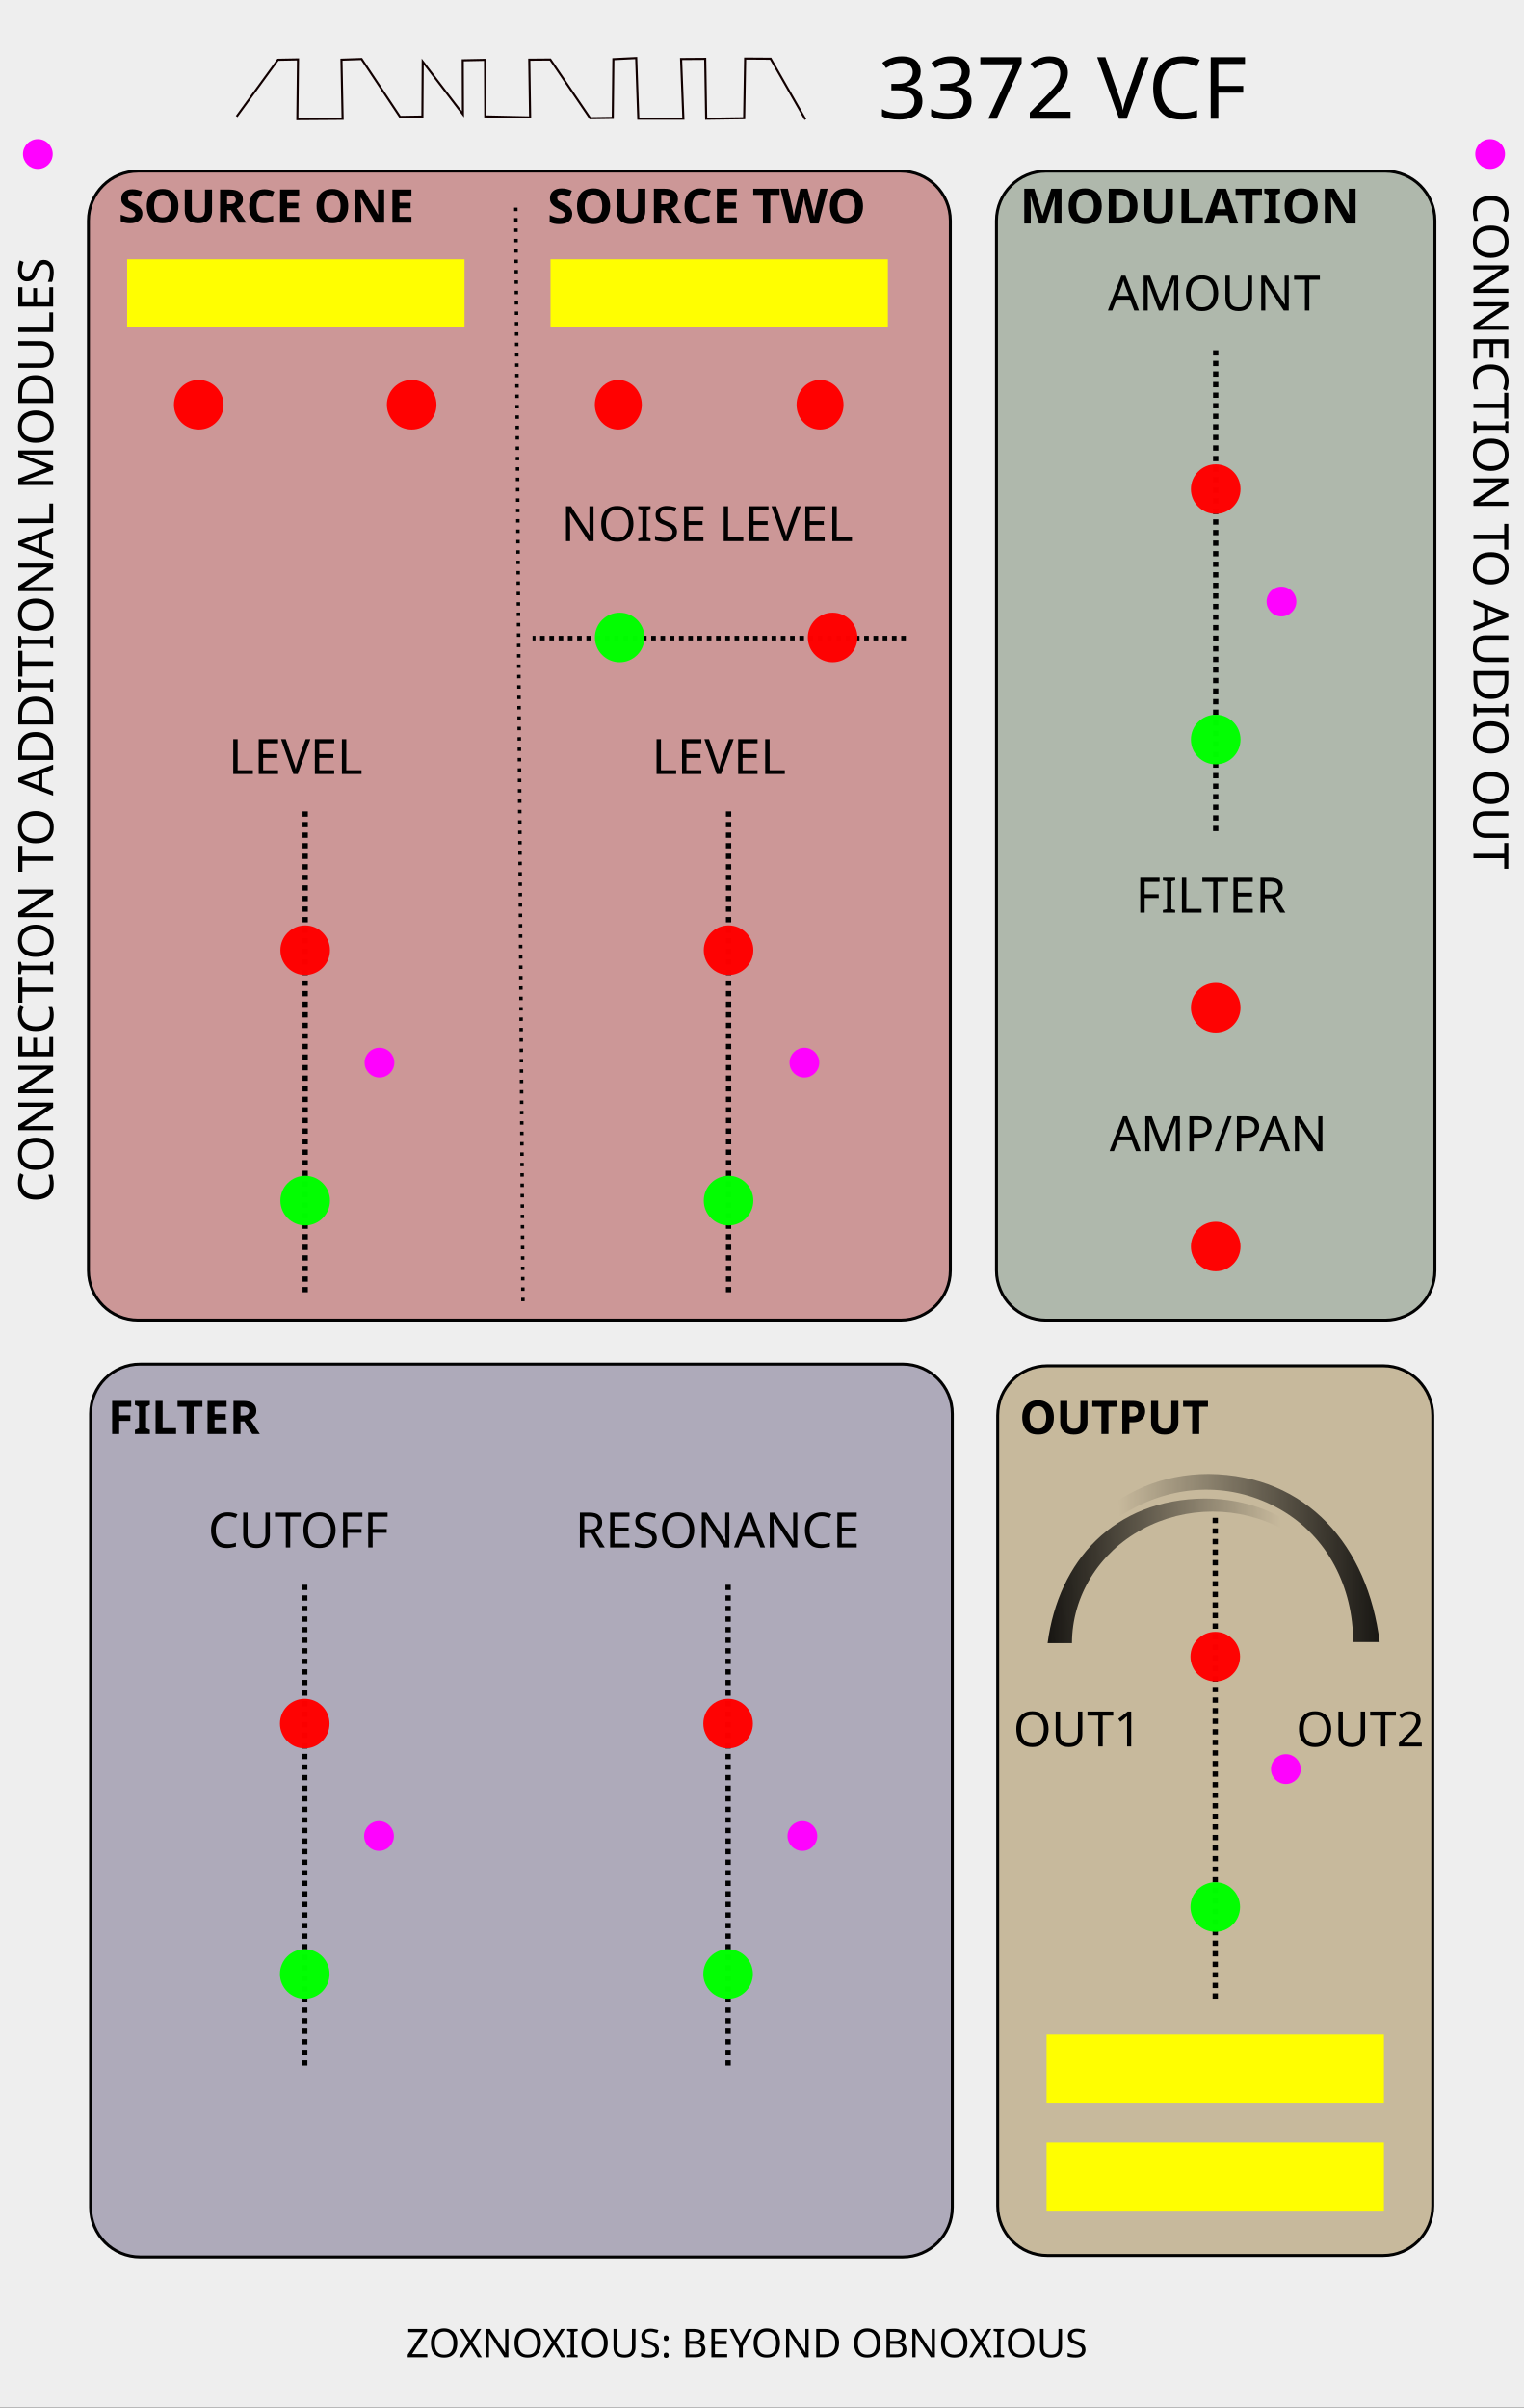
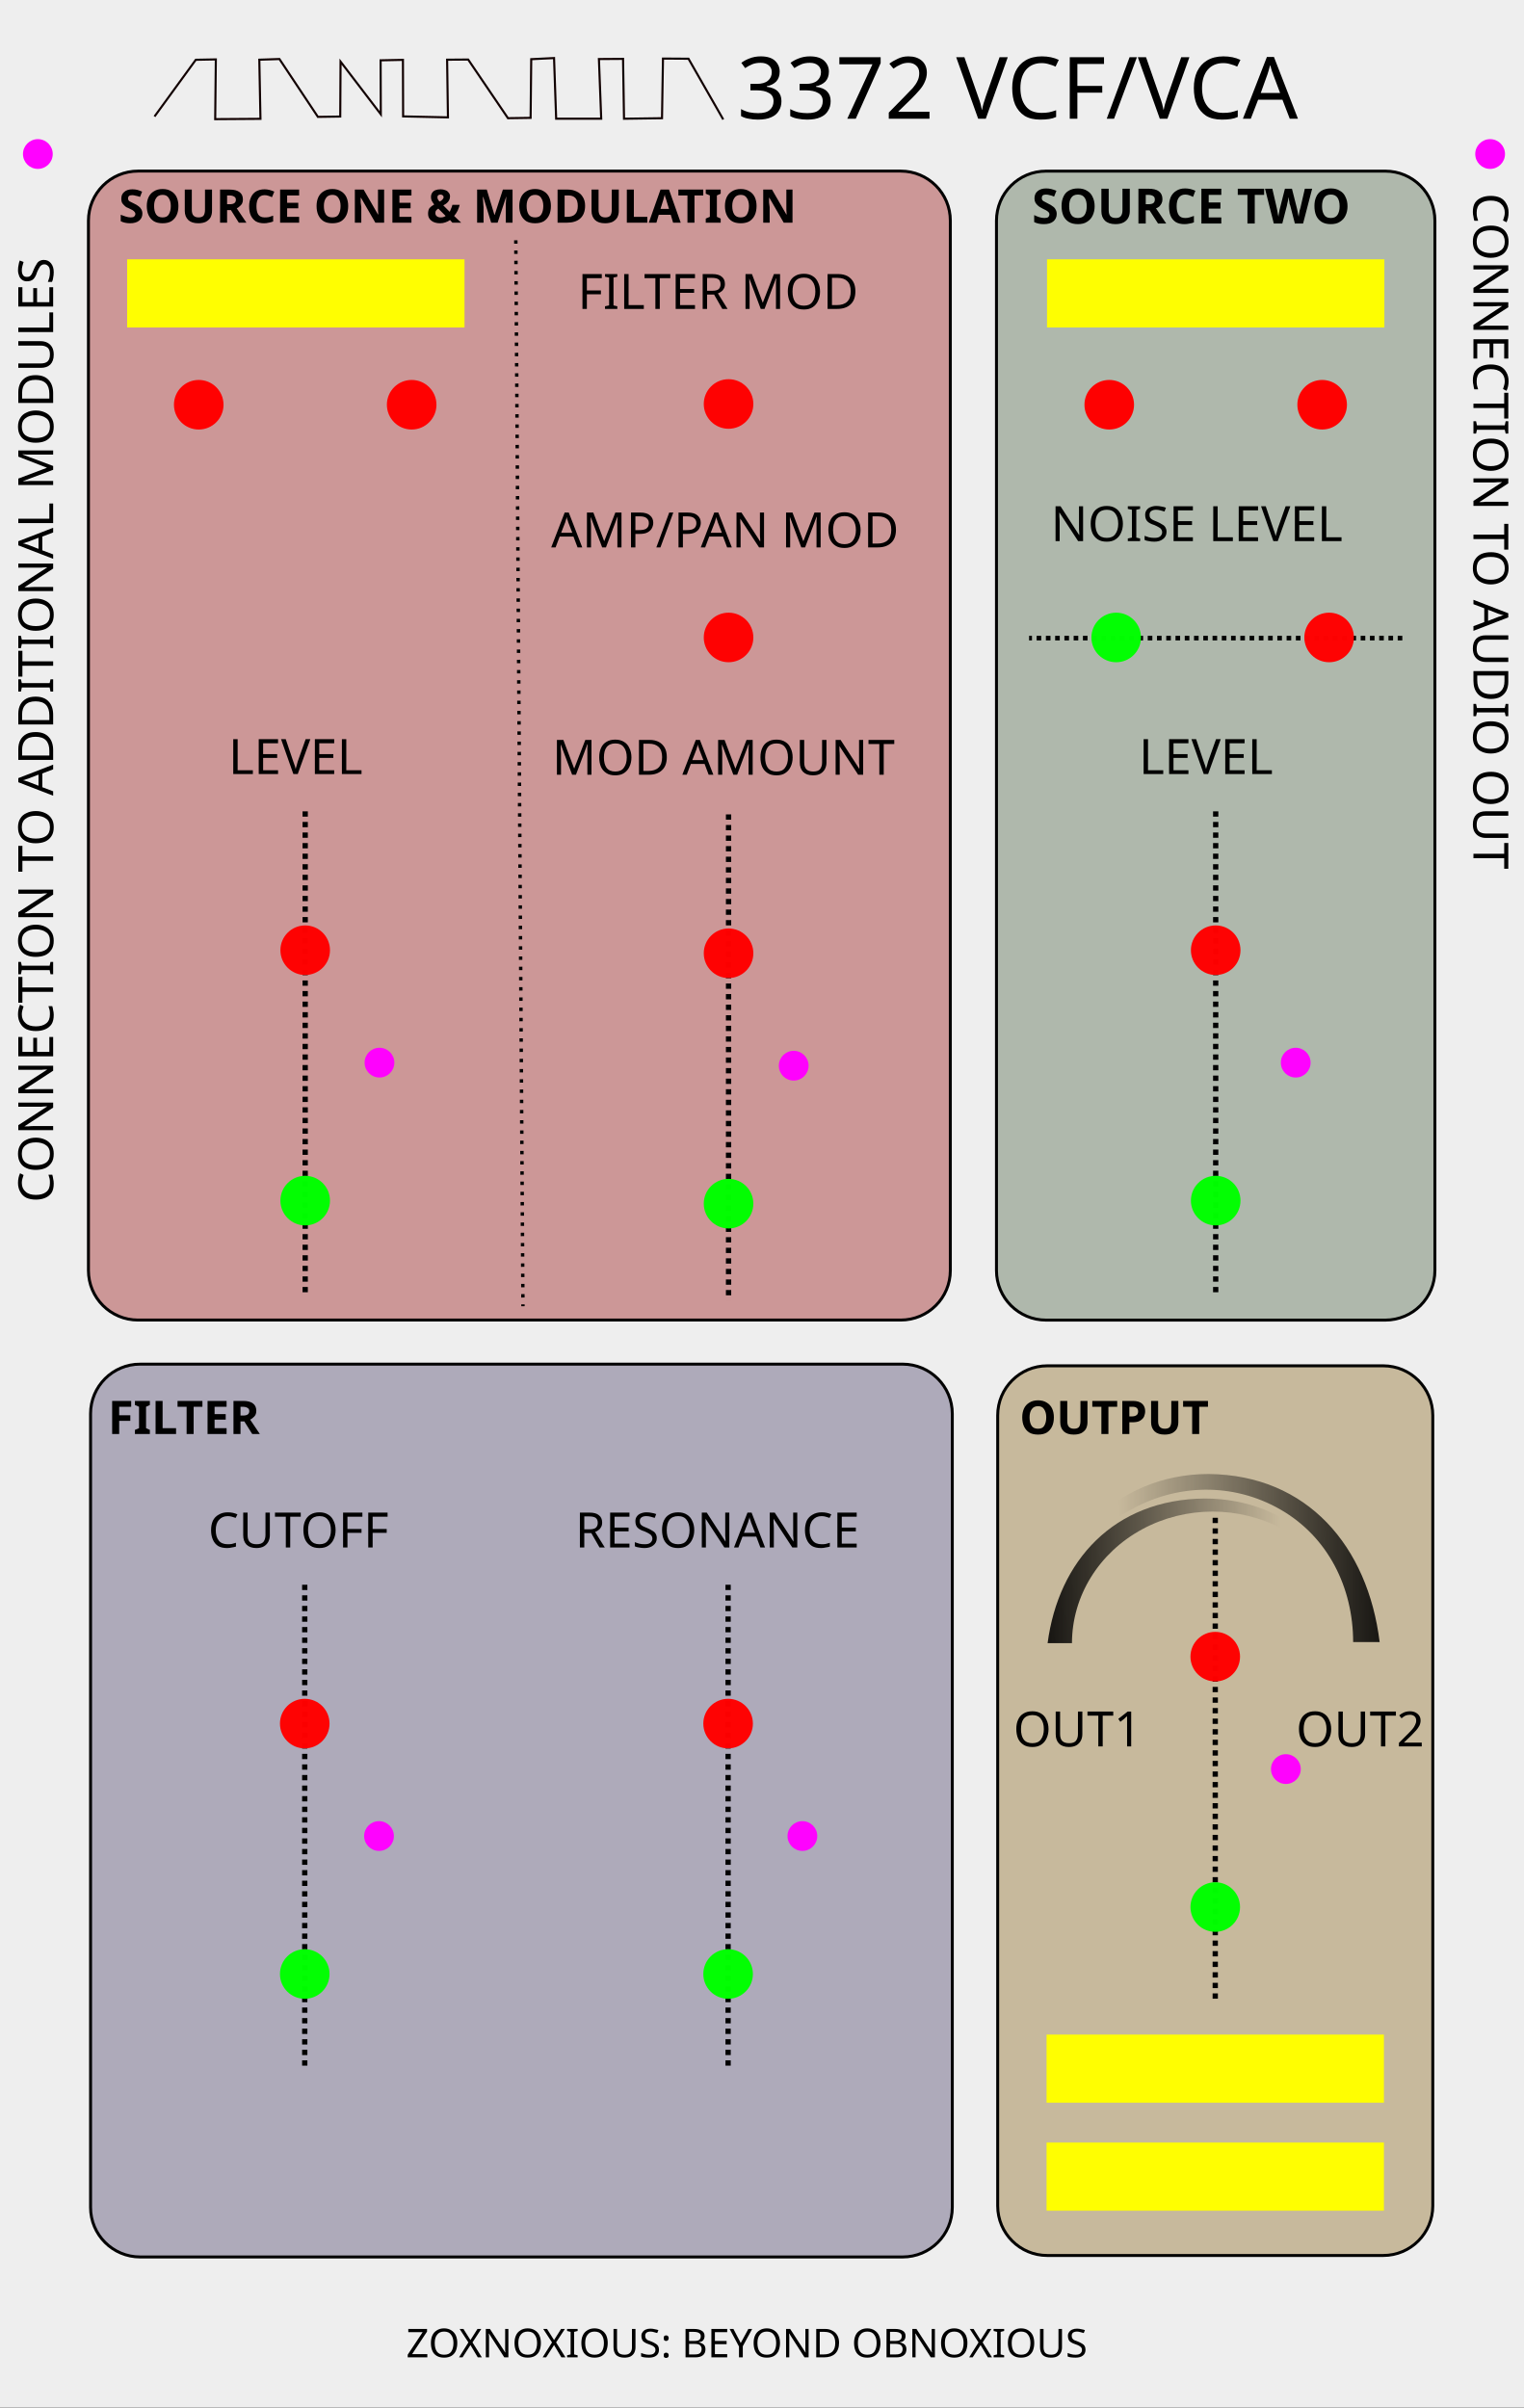
<svg xmlns="http://www.w3.org/2000/svg" xmlns:xlink="http://www.w3.org/1999/xlink" width="81.28mm" height="128.5mm" viewBox="0 0 81.28 128.5" version="1.1" id="svg26">
  <defs id="defs23">
    <linearGradient id="linearGradient19170">
      <stop style="stop-color:#000000;stop-opacity:1;" offset="0" id="stop19168" />
    </linearGradient>
    <marker style="overflow:visible" id="Arrow1Lend" refX="0" refY="0" orient="auto" viewBox="0 0 17.774 10.156" markerWidth="8.774" markerHeight="5.014" preserveAspectRatio="xMidYMid">
      <path transform="matrix(-0.8,0,0,-0.8,-10,0)" style="fill:context-stroke;fill-rule:evenodd;stroke:#000000;stroke-width:1pt;stroke-opacity:1" d="M 0,0 5,-5 -12.5,0 5,5 Z" id="path15157" />
    </marker>
    <marker style="overflow:visible" id="Tail" refX="0" refY="0" orient="auto">
      <g transform="scale(-1.2)" id="g15202">
        <path style="fill:none;fill-rule:evenodd;stroke:context-stroke;stroke-width:0.8;stroke-linecap:round" d="M -3.805,-3.959 0.544,0" id="path15190" />
        <path style="fill:none;fill-rule:evenodd;stroke:context-stroke;stroke-width:0.8;stroke-linecap:round" d="M -1.287,-3.959 3.062,0" id="path15192" />
        <path style="fill:none;fill-rule:evenodd;stroke:context-stroke;stroke-width:0.8;stroke-linecap:round" d="M 1.305,-3.959 5.654,0" id="path15194" />
        <path style="fill:none;fill-rule:evenodd;stroke:context-stroke;stroke-width:0.8;stroke-linecap:round" d="M -3.805,4.178 0.544,0.22" id="path15196" />
        <path style="fill:none;fill-rule:evenodd;stroke:context-stroke;stroke-width:0.8;stroke-linecap:round" d="M -1.287,4.178 3.062,0.22" id="path15198" />
        <path style="fill:none;fill-rule:evenodd;stroke:context-stroke;stroke-width:0.8;stroke-linecap:round" d="M 1.305,4.178 5.654,0.22" id="path15200" />
      </g>
    </marker>
    <marker style="overflow:visible" id="Arrow2Lend" refX="0" refY="0" orient="auto">
      <path transform="matrix(-1.1,0,0,-1.1,-1.1,0)" d="M 8.719,4.034 -2.207,0.016 8.719,-4.002 c -1.745,2.372 -1.735,5.617 -6e-7,8.035 z" style="fill:context-stroke;fill-rule:evenodd;stroke:context-stroke;stroke-width:0.625;stroke-linejoin:round" id="path15175" />
    </marker>
    <marker style="overflow:visible" id="marker15424" refX="0" refY="0" orient="auto">
      <path transform="matrix(0.8,0,0,0.8,10,0)" style="fill:context-stroke;fill-rule:evenodd;stroke:context-stroke;stroke-width:1pt" d="M 0,0 5,-5 -12.5,0 5,5 Z" id="path15422" />
    </marker>
    <marker style="overflow:visible" id="Arrow1Lstart" refX="0" refY="0" orient="auto">
      <path transform="matrix(0.8,0,0,0.8,10,0)" style="fill:context-stroke;fill-rule:evenodd;stroke:context-stroke;stroke-width:1pt" d="M 0,0 5,-5 -12.5,0 5,5 Z" id="path15154" />
    </marker>
    <marker style="overflow:visible" id="Arrow1Lend-2" refX="0" refY="0" orient="auto">
      <path transform="matrix(-0.8,0,0,-0.8,-10,0)" style="fill:#000000;fill-opacity:1;fill-rule:evenodd;stroke:#000000;stroke-width:1pt;stroke-opacity:1" d="M 0,0 5,-5 -12.5,0 5,5 Z" id="path15157-3" />
    </marker>
    <marker style="overflow:visible" id="Arrow1Lend-2-7" refX="0" refY="0" orient="auto">
      <path transform="matrix(-0.8,0,0,-0.8,-10,0)" style="fill:context-stroke;fill-rule:evenodd;stroke:#000000;stroke-width:1pt;stroke-opacity:1" d="M 0,0 5,-5 -12.5,0 5,5 Z" id="path15157-3-0" />
    </marker>
    <marker style="overflow:visible" id="Arrow1Lend-2-1" refX="0" refY="0" orient="auto">
      <path transform="matrix(-0.8,0,0,-0.8,-10,0)" style="fill:context-stroke;fill-rule:evenodd;stroke:#000000;stroke-width:1pt;stroke-opacity:1" d="M 0,0 5,-5 -12.5,0 5,5 Z" id="path15157-3-03" />
    </marker>
    <marker style="overflow:visible" id="Arrow1Lend-2-8" refX="0" refY="0" orient="auto" viewBox="0 0 17.774 10.156" markerWidth="17.774" markerHeight="10.156" preserveAspectRatio="xMidYMid">
      <path transform="matrix(-0.8,0,0,-0.8,-10,0)" style="fill:context-stroke;fill-rule:evenodd;stroke:#000000;stroke-width:1pt;stroke-opacity:1" d="M 0,0 5,-5 -12.5,0 5,5 Z" id="path15157-3-5" />
    </marker>
    <marker style="overflow:visible" id="Arrow1Lend-2-3" refX="0" refY="0" orient="auto" viewBox="0 0 17.774 10.156" markerWidth="17.774" markerHeight="10.156" preserveAspectRatio="xMidYMid">
      <path transform="matrix(-0.8,0,0,-0.8,-10,0)" style="fill:context-stroke;fill-rule:evenodd;stroke:#000000;stroke-width:1pt;stroke-opacity:1" d="M 0,0 5,-5 -12.5,0 5,5 Z" id="path15157-3-1" />
    </marker>
    <marker style="overflow:visible" id="Arrow1Lend-2-5" refX="0" refY="0" orient="auto">
      <path transform="matrix(-0.8,0,0,-0.8,-10,0)" style="fill:context-stroke;fill-rule:evenodd;stroke:#000000;stroke-width:1pt;stroke-opacity:1" d="M 0,0 5,-5 -12.5,0 5,5 Z" id="path15157-3-9" />
    </marker>
    <marker style="overflow:visible" id="Arrow1Lend-2-2" refX="0" refY="0" orient="auto">
      <path transform="matrix(-0.8,0,0,-0.8,-10,0)" style="fill:context-stroke;fill-rule:evenodd;stroke:#000000;stroke-width:1pt;stroke-opacity:1" d="M 0,0 5,-5 -12.5,0 5,5 Z" id="path15157-3-17" />
    </marker>
    <clipPath clipPathUnits="userSpaceOnUse" id="clipPath19745">
      <path style="display:block;opacity:0.89;fill:none;fill-opacity:1;stroke:#000000;stroke-width:0.2;stroke-miterlimit:4;stroke-dasharray:none;stroke-opacity:1;paint-order:markers fill stroke" id="path19747" />
    </clipPath>
    <clipPath clipPathUnits="userSpaceOnUse" id="clipPath20906">
      <path id="path20908" style="display:block;opacity:0.89;fill:none;stroke:#000000;stroke-width:0.11;paint-order:markers fill stroke" d="m 40.608,-31.299 c 0.085,0.742 -0.423,1.4 -1.164,1.509 -0.741,0.109 -1.466,-0.367 -1.664,-1.092 -0.197,-0.725 0.112,-1.41 0.823,-1.63 l 0.39,1.296 z" />
    </clipPath>
    <linearGradient xlink:href="#linearGradient25631" id="linearGradient25633" x1="55.918" y1="82.516" x2="116.158" y2="81.873" gradientUnits="userSpaceOnUse" gradientTransform="matrix(-0.2313024,0,0,-0.2313024,86.5735,102.6282)" />
    <linearGradient id="linearGradient25631">
      <stop style="stop-color:#000000;stop-opacity:1;" offset="0" id="stop25627" />
      <stop style="stop-color:#000000;stop-opacity:0;" offset="1" id="stop25629" />
    </linearGradient>
    <linearGradient xlink:href="#linearGradient25631" id="linearGradient25721" gradientUnits="userSpaceOnUse" gradientTransform="matrix(0.2124694,0,0,-0.199089,43.99088,100.653)" x1="55.919" y1="82.536" x2="114.679" y2="83.575" />
  </defs>
  <g id="layer3" style="display:inline">
    <rect style="display:inline;opacity:1;fill:#eeeeee;fill-opacity:1;stroke:#000000;stroke-width:0.229;paint-order:markers fill stroke" id="rect297" width="82.299" height="129.315" x="-0.269" y="-0.712" />
    <path style="display:inline;opacity:0.99;fill:#aeb7ab;fill-opacity:1;stroke:#000000;stroke-width:0.158;stroke-opacity:1" id="path12499" width="23.393" height="61.313" x="53.168" y="9.132" d="m 55.814,9.132 h 18.101 a 2.646,2.646 45 0 1 2.646,2.646 V 67.8 a 2.646,2.646 135 0 1 -2.646,2.646 H 55.814 A 2.646,2.646 45 0 1 53.168,67.8 V 11.778 a 2.646,2.646 135 0 1 2.646,-2.646 z" />
    <path style="display:inline;opacity:0.99;fill:#ada9b9;fill-opacity:1;stroke:#000000;stroke-width:0.158;stroke-dasharray:none;stroke-opacity:1" id="path13261" width="45.979" height="47.643" x="4.832" y="72.796" d="M 7.478,72.796 H 48.165 a 2.646,2.646 45 0 1 2.646,2.646 v 42.352 a 2.646,2.646 135 0 1 -2.646,2.646 H 7.478 A 2.646,2.646 45 0 1 4.832,117.793 V 75.441 a 2.646,2.646 135 0 1 2.646,-2.646 z" />
    <path style="display:inline;opacity:0.99;fill:#c7b89b;fill-opacity:1;stroke:#000000;stroke-width:0.158;stroke-dasharray:none;stroke-opacity:1" id="path13647" width="23.215" height="47.476" x="53.233" y="72.885" d="m 55.879,72.885 h 17.923 a 2.646,2.646 45 0 1 2.646,2.646 v 42.184 a 2.646,2.646 135 0 1 -2.646,2.646 H 55.879 a 2.646,2.646 45 0 1 -2.646,-2.646 V 75.531 a 2.646,2.646 135 0 1 2.646,-2.646 z" />
    <path style="display:inline;opacity:0.99;fill:#cc9696;fill-opacity:1;stroke:#000000;stroke-width:0.158;stroke-dasharray:none;stroke-opacity:1" id="path12385" width="45.987" height="61.313" x="4.719" y="9.13" d="M 7.365,9.13 H 48.06 a 2.646,2.646 45 0 1 2.646,2.646 V 67.797 A 2.646,2.646 135 0 1 48.06,70.443 H 7.365 A 2.646,2.646 45 0 1 4.719,67.797 V 11.776 A 2.646,2.646 135 0 1 7.365,9.13 Z" />
  </g>
  <g id="layer1" style="display:inline;opacity:1">
    <text xml:space="preserve" style="font-style:normal;font-variant:normal;font-weight:normal;font-stretch:normal;font-size:2.117px;line-height:1.25;font-family:'.Keyboard';-inkscape-font-specification:'.Keyboard, Normal';font-variant-ligatures:normal;font-variant-caps:normal;font-variant-numeric:normal;font-variant-east-asian:normal;display:inline;fill:#000000;fill-opacity:1;stroke:none;stroke-width:0.131" x="21.677" y="125.794" id="text23912-2">
      <tspan id="tspan1805" x="21.677" y="125.794">ZOXNOXIOUS: BEYOND OBNOXIOUS</tspan>
    </text>
-     <g id="g14526" transform="translate(3.103187)">
-       <path style="fill:none;fill-opacity:1;stroke:#110000;stroke-width:0.112px;stroke-linecap:butt;stroke-linejoin:miter;stroke-opacity:1" d="m 9.524,6.217 2.204,-3.027 1.068,-0.02 -0.034,3.188 2.415,-0.017 -0.061,-3.155 1.073,-0.036 2.053,3.087 1.192,-0.018 0.017,-2.931 2.147,2.81 -0.01,-2.879 1.191,-0.025 0.01,3.017 2.392,0.052 -0.045,-3.077 1.123,-0.009 2.124,3.13 1.208,-0.018 0.033,-3.131 1.218,-0.06 0.112,3.236 2.404,-8.076e-4 -0.122,-3.183 1.288,-0.009 0.051,3.195 2.027,-0.028 0.052,-3.183 1.361,0.009 1.855,3.242" id="path22502" />
-       <text xml:space="preserve" style="font-style:normal;font-variant:normal;font-weight:normal;font-stretch:normal;font-size:4.586px;line-height:1.25;font-family:sans-serif;-inkscape-font-specification:'sans-serif, Normal';font-variant-ligatures:normal;font-variant-caps:normal;font-variant-numeric:normal;font-variant-east-asian:normal;display:inline;fill:#000000;fill-opacity:1;stroke:none;stroke-width:0.111" x="43.755" y="6.335" id="text23912-0">
-         <tspan id="tspan10562" x="43.755" y="6.335">3372 VCF</tspan>
-       </text>
-     </g>
+     <path style="fill:none;fill-opacity:1;stroke:#110000;stroke-width:0.112px;stroke-linecap:butt;stroke-linejoin:miter;stroke-opacity:1" d="m 8.244,6.217 2.204,-3.027 1.068,-0.02 -0.034,3.188 2.415,-0.017 -0.061,-3.155 1.073,-0.036 2.053,3.087 1.192,-0.018 0.017,-2.931 2.147,2.81 -0.01,-2.879 1.191,-0.025 0.01,3.017 2.392,0.052 -0.045,-3.077 1.123,-0.009 2.124,3.13 1.208,-0.018 0.033,-3.131 1.218,-0.06 0.112,3.236 2.404,-8.076e-4 -0.122,-3.183 1.288,-0.009 0.051,3.195 2.027,-0.028 0.052,-3.183 1.361,0.009 1.855,3.242" id="path22502" />
+     <text xml:space="preserve" style="font-style:normal;font-variant:normal;font-weight:normal;font-stretch:normal;font-size:4.586px;line-height:1.25;font-family:sans-serif;-inkscape-font-specification:'sans-serif, Normal';font-variant-ligatures:normal;font-variant-caps:normal;font-variant-numeric:normal;font-variant-east-asian:normal;display:inline;fill:#000000;fill-opacity:1;stroke:none;stroke-width:0.111" x="39.337" y="6.335" id="text23912-0">
+       <tspan id="tspan8077" x="39.337" y="6.335">3372 VCF/VCA</tspan>
+     </text>
    <text xml:space="preserve" style="font-style:normal;font-variant:normal;font-weight:normal;font-stretch:normal;font-size:2.593px;line-height:1.25;font-family:sans-serif;-inkscape-font-specification:'sans-serif, Normal';font-variant-ligatures:normal;font-variant-caps:normal;font-variant-numeric:normal;font-variant-east-asian:normal;display:inline;fill:#000000;fill-opacity:1;stroke:none;stroke-width:0.093" x="-64.172" y="2.833" id="text92-2-1" transform="rotate(-90)">
      <tspan id="tspan1285" x="-64.172" y="2.833">CONNECTION TO ADDITIONAL MODULES</tspan>
    </text>
    <text xml:space="preserve" style="font-style:normal;font-variant:normal;font-weight:normal;font-stretch:normal;font-size:2.593px;line-height:1.25;font-family:sans-serif;-inkscape-font-specification:'sans-serif, Normal';font-variant-ligatures:normal;font-variant-caps:normal;font-variant-numeric:normal;font-variant-east-asian:normal;display:inline;fill:#000000;fill-opacity:1;stroke:none;stroke-width:0.093" x="10.298" y="-78.615" id="text92-2-1-3" transform="rotate(90)">
      <tspan id="tspan1314" x="10.298" y="-78.615">CONNECTION TO AUDIO OUT</tspan>
    </text>
-     <text xml:space="preserve" style="font-style:normal;font-variant:normal;font-weight:bold;font-stretch:normal;font-size:2.593px;line-height:1.25;font-family:sans-serif;-inkscape-font-specification:'sans-serif, Bold';font-variant-ligatures:normal;font-variant-caps:normal;font-variant-numeric:normal;font-variant-east-asian:normal;text-align:start;writing-mode:lr-tb;text-anchor:start;display:inline;opacity:0.99;fill:#000000;fill-opacity:1;stroke:none;stroke-width:0.093" x="54.417" y="11.929" id="text12507">
-       <tspan id="tspan12505" x="54.417" y="11.929">MODULATION</tspan>
+     <text xml:space="preserve" style="font-style:normal;font-variant:normal;font-weight:normal;font-stretch:normal;font-size:2.593px;line-height:1.25;font-family:sans-serif;-inkscape-font-specification:'sans-serif, Normal';font-variant-ligatures:normal;font-variant-caps:normal;font-variant-numeric:normal;font-variant-east-asian:normal;display:inline;opacity:0.99;fill:#000000;fill-opacity:1;stroke:none;stroke-width:0.093" x="30.83" y="16.487" id="text3638-6-08">
+       <tspan id="tspan6508" x="30.83" y="16.487">FILTER MOD</tspan>
    </text>
-     <path style="display:inline;opacity:0.99;fill:none;stroke:#000000;stroke-width:0.282px;stroke-linecap:butt;stroke-linejoin:miter;stroke-dasharray:0.282, 0.282;stroke-dashoffset:0;stroke-opacity:1" d="M 64.865,18.69 V 44.634" id="path12445" />
-     <text xml:space="preserve" style="font-style:normal;font-variant:normal;font-weight:normal;font-stretch:normal;font-size:2.593px;line-height:1.25;font-family:sans-serif;-inkscape-font-specification:'sans-serif, Normal';font-variant-ligatures:normal;font-variant-caps:normal;font-variant-numeric:normal;font-variant-east-asian:normal;text-align:start;writing-mode:lr-tb;text-anchor:start;display:inline;opacity:0.99;fill:#000000;fill-opacity:1;stroke:none;stroke-width:0.093" x="59.115" y="13.334" id="text12544">
-       <tspan id="tspan12564" x="59.115" y="13.334" />
-       <tspan id="tspan12566" x="59.115" y="16.574">AMOUNT</tspan>
-     </text>
-     <text xml:space="preserve" style="font-style:normal;font-variant:normal;font-weight:normal;font-stretch:normal;font-size:2.593px;line-height:1.25;font-family:sans-serif;-inkscape-font-specification:'sans-serif, Normal';font-variant-ligatures:normal;font-variant-caps:normal;font-variant-numeric:normal;font-variant-east-asian:normal;display:inline;opacity:0.99;fill:#000000;fill-opacity:1;stroke:none;stroke-width:0.093" x="60.591" y="48.706" id="text3638-6-08">
-       <tspan id="tspan12777" x="60.591" y="48.706">FILTER</tspan>
-     </text>
-     <text xml:space="preserve" style="font-style:normal;font-variant:normal;font-weight:normal;font-stretch:normal;font-size:2.593px;line-height:1.25;font-family:sans-serif;-inkscape-font-specification:'sans-serif, Normal';font-variant-ligatures:normal;font-variant-caps:normal;font-variant-numeric:normal;font-variant-east-asian:normal;display:inline;opacity:0.99;fill:#000000;fill-opacity:1;stroke:none;stroke-width:0.093" x="59.203" y="61.43" id="text3638-6-08-7">
-       <tspan id="tspan12877" x="59.203" y="61.43">AMP/PAN</tspan>
+     <text xml:space="preserve" style="font-style:normal;font-variant:normal;font-weight:normal;font-stretch:normal;font-size:2.593px;line-height:1.25;font-family:sans-serif;-inkscape-font-specification:'sans-serif, Normal';font-variant-ligatures:normal;font-variant-caps:normal;font-variant-numeric:normal;font-variant-east-asian:normal;display:inline;opacity:0.99;fill:#000000;fill-opacity:1;stroke:none;stroke-width:0.093" x="29.41" y="29.211" id="text3638-6-08-7">
+       <tspan id="tspan6510" x="29.41" y="29.211">AMP/PAN MOD</tspan>
    </text>
    <text xml:space="preserve" style="font-style:normal;font-variant:normal;font-weight:bold;font-stretch:normal;font-size:2.469px;line-height:1.25;font-family:sans-serif;-inkscape-font-specification:'sans-serif, Bold';font-variant-ligatures:normal;font-variant-caps:normal;font-variant-numeric:normal;font-variant-east-asian:normal;display:inline;opacity:0.99;fill:#000000;fill-opacity:1;stroke:none;stroke-width:0.093" x="6.333" y="11.884" id="text32419">
-       <tspan id="tspan12233" x="6.333" y="11.884">SOURCE ONE</tspan>
+       <tspan id="tspan6456" x="6.333" y="11.884">SOURCE ONE &amp; MODULATION</tspan>
    </text>
    <path style="display:inline;opacity:0.99;fill:none;stroke:#000000;stroke-width:0.282px;stroke-linecap:butt;stroke-linejoin:miter;stroke-dasharray:0.282, 0.282;stroke-dashoffset:0;stroke-opacity:1" d="M 16.284,43.297 V 69.241" id="path12315" />
-     <path style="display:inline;opacity:0.99;fill:none;stroke:#000000;stroke-width:0.282px;stroke-linecap:butt;stroke-linejoin:miter;stroke-dasharray:0.282, 0.282;stroke-dashoffset:0;stroke-opacity:1" d="M 38.873,43.297 V 69.241" id="path12371" />
+     <path style="display:inline;opacity:0.99;fill:none;stroke:#000000;stroke-width:0.282px;stroke-linecap:butt;stroke-linejoin:miter;stroke-dasharray:0.282, 0.282;stroke-dashoffset:0;stroke-opacity:1" d="M 64.865,43.297 V 69.241" id="path12371" />
    <text xml:space="preserve" style="font-style:normal;font-variant:normal;font-weight:normal;font-stretch:normal;font-size:2.593px;line-height:1.25;font-family:sans-serif;-inkscape-font-specification:'sans-serif, Normal';font-variant-ligatures:normal;font-variant-caps:normal;font-variant-numeric:normal;font-variant-east-asian:normal;text-align:start;writing-mode:lr-tb;text-anchor:start;display:inline;opacity:0.99;fill:#000000;fill-opacity:1;stroke:none;stroke-width:0.093" x="12.195" y="41.305" id="text12395">
      <tspan id="tspan12415" x="12.195" y="41.305">LEVEL</tspan>
    </text>
-     <text xml:space="preserve" style="font-style:normal;font-variant:normal;font-weight:normal;font-stretch:normal;font-size:2.593px;line-height:1.25;font-family:sans-serif;-inkscape-font-specification:'sans-serif, Normal';font-variant-ligatures:normal;font-variant-caps:normal;font-variant-numeric:normal;font-variant-east-asian:normal;text-align:start;writing-mode:lr-tb;text-anchor:start;display:inline;opacity:0.99;fill:#000000;fill-opacity:1;stroke:none;stroke-width:0.093" x="34.783" y="41.305" id="text12419">
-       <tspan id="tspan12417" x="34.783" y="41.305">LEVEL</tspan>
+     <text xml:space="preserve" style="font-style:normal;font-variant:normal;font-weight:normal;font-stretch:normal;font-size:2.593px;line-height:1.25;font-family:sans-serif;-inkscape-font-specification:'sans-serif, Normal';font-variant-ligatures:normal;font-variant-caps:normal;font-variant-numeric:normal;font-variant-east-asian:normal;text-align:start;writing-mode:lr-tb;text-anchor:start;display:inline;opacity:0.99;fill:#000000;fill-opacity:1;stroke:none;stroke-width:0.093" x="60.768" y="41.305" id="text12419">
+       <tspan id="tspan12417" x="60.768" y="41.305">LEVEL</tspan>
    </text>
-     <text xml:space="preserve" style="font-style:normal;font-variant:normal;font-weight:bold;font-stretch:normal;font-size:2.593px;line-height:1.25;font-family:sans-serif;-inkscape-font-specification:'sans-serif, Bold';font-variant-ligatures:normal;font-variant-caps:normal;font-variant-numeric:normal;font-variant-east-asian:normal;text-align:start;writing-mode:lr-tb;text-anchor:start;display:inline;opacity:0.99;fill:#000000;fill-opacity:1;stroke:none;stroke-width:0.093" x="29.203" y="11.929" id="text12207">
-       <tspan id="tspan12351" x="29.203" y="11.929">SOURCE TWO</tspan>
+     <text xml:space="preserve" style="font-style:normal;font-variant:normal;font-weight:bold;font-stretch:normal;font-size:2.593px;line-height:1.25;font-family:sans-serif;-inkscape-font-specification:'sans-serif, Bold';font-variant-ligatures:normal;font-variant-caps:normal;font-variant-numeric:normal;font-variant-east-asian:normal;text-align:start;writing-mode:lr-tb;text-anchor:start;display:inline;opacity:0.99;fill:#000000;fill-opacity:1;stroke:none;stroke-width:0.093" x="55.056" y="11.929" id="text12207">
+       <tspan id="tspan12351" x="55.056" y="11.929">SOURCE TWO</tspan>
    </text>
-     <path style="display:inline;opacity:0.99;fill:none;stroke:#000000;stroke-width:0.185;stroke-linecap:butt;stroke-linejoin:miter;stroke-miterlimit:4;stroke-dasharray:0.185, 0.369;stroke-dashoffset:0;stroke-opacity:1" d="m 27.522,11.083 0.381,58.621" id="path3554-4-6" />
+     <path style="display:inline;opacity:0.99;fill:none;stroke:#000000;stroke-width:0.182;stroke-linecap:butt;stroke-linejoin:miter;stroke-miterlimit:4;stroke-dasharray:0.182, 0.364;stroke-dashoffset:0;stroke-opacity:1" d="m 27.522,12.822 0.381,56.882" id="path3554-4-6" />
    <path style="display:inline;opacity:0.99;fill:none;stroke:#000000;stroke-width:0.282px;stroke-linecap:butt;stroke-linejoin:miter;stroke-dasharray:0.282, 0.282;stroke-dashoffset:0;stroke-opacity:1" d="M 16.26,84.568 V 110.511" id="path13379" />
    <text xml:space="preserve" style="font-style:normal;font-variant:normal;font-weight:normal;font-stretch:normal;font-size:2.593px;line-height:1.25;font-family:sans-serif;-inkscape-font-specification:'sans-serif, Normal';font-variant-ligatures:normal;font-variant-caps:normal;font-variant-numeric:normal;font-variant-east-asian:normal;text-align:start;writing-mode:lr-tb;text-anchor:start;display:inline;opacity:0.99;fill:#000000;fill-opacity:1;stroke:none;stroke-width:0.093" x="11.105" y="82.576" id="text13383">
      <tspan id="tspan13592" x="11.105" y="82.576">CUTOFF</tspan>
    </text>
    <text xml:space="preserve" style="font-style:normal;font-variant:normal;font-weight:bold;font-stretch:normal;font-size:2.469px;line-height:1.25;font-family:sans-serif;-inkscape-font-specification:'sans-serif, Bold';font-variant-ligatures:normal;font-variant-caps:normal;font-variant-numeric:normal;font-variant-east-asian:normal;display:inline;opacity:0.99;fill:#000000;fill-opacity:1;stroke:none;stroke-width:0.093" x="5.766" y="76.525" id="text13265">
      <tspan id="tspan13377" x="5.766" y="76.525">FILTER</tspan>
    </text>
    <path style="display:inline;opacity:0.99;fill:none;stroke:#000000;stroke-width:0.282px;stroke-linecap:butt;stroke-linejoin:miter;stroke-dasharray:0.282, 0.282;stroke-dashoffset:0;stroke-opacity:1" d="M 38.849,84.568 V 110.511" id="path13594" />
    <text xml:space="preserve" style="font-style:normal;font-variant:normal;font-weight:normal;font-stretch:normal;font-size:2.593px;line-height:1.25;font-family:sans-serif;-inkscape-font-specification:'sans-serif, Normal';font-variant-ligatures:normal;font-variant-caps:normal;font-variant-numeric:normal;font-variant-east-asian:normal;text-align:start;writing-mode:lr-tb;text-anchor:start;display:inline;opacity:0.99;fill:#000000;fill-opacity:1;stroke:none;stroke-width:0.093" x="30.691" y="82.576" id="text13598">
      <tspan id="tspan13641" x="30.691" y="82.576">RESONANCE</tspan>
    </text>
    <text xml:space="preserve" style="font-style:normal;font-variant:normal;font-weight:bold;font-stretch:normal;font-size:2.469px;line-height:1.25;font-family:sans-serif;-inkscape-font-specification:'sans-serif, Bold';font-variant-ligatures:normal;font-variant-caps:normal;font-variant-numeric:normal;font-variant-east-asian:normal;display:inline;opacity:0.99;fill:#000000;fill-opacity:1;stroke:none;stroke-width:0.093" x="54.404" y="76.525" id="text13909">
      <tspan id="tspan28369" x="54.404" y="76.525">OUTPUT</tspan>
    </text>
    <text xml:space="preserve" style="font-style:normal;font-variant:normal;font-weight:normal;font-stretch:normal;font-size:2.593px;line-height:1.25;font-family:sans-serif;-inkscape-font-specification:'sans-serif, Normal';font-variant-ligatures:normal;font-variant-caps:normal;font-variant-numeric:normal;font-variant-east-asian:normal;text-align:start;writing-mode:lr-tb;text-anchor:start;display:inline;opacity:0.99;fill:#000000;fill-opacity:1;stroke:none;stroke-width:0.093" x="54.072" y="93.193" id="text14927">
      <tspan id="tspan27990" x="54.072" y="93.193">OUT1</tspan>
    </text>
    <g id="g11320" transform="translate(0,-0.3954815)" style="display:inline;opacity:0.99">
      <path id="path21940" style="opacity:0.89;fill:url(#linearGradient25633);fill-opacity:1;stroke:none;stroke-width:0.046;stroke-miterlimit:4;stroke-dasharray:none;stroke-opacity:1;paint-order:markers fill stroke" d="m 73.614,88.031 -6.94e-4,-0.009 h -6.94e-4 c 4.62e-4,0.003 9.25e-4,0.006 0.001,0.009 z m -0.001,-0.009 c -0.63,-5.103 -3.84,-8.913 -9.122,-8.968 -4.967,-0.002 -8.701,3.846 -8.627,8.957 h 0.002 c 0.19,-0.966 0.312,-1.246 0.546,-2.201 0.437,-1.784 1.864,-3.786 3.832,-4.796 2.527,-1.459 5.563,-1.515 8.09,-0.056 2.524,1.457 3.861,4.15 3.865,7.064 z" />
      <path id="path25719" style="opacity:0.89;fill:url(#linearGradient25721);fill-opacity:1;stroke:none;stroke-width:0.041;stroke-miterlimit:4;stroke-dasharray:none;stroke-opacity:1;paint-order:markers fill stroke" d="m 55.895,88.089 a 8.802,8.248 0 0 1 6.25e-4,-0.008 h 6.24e-4 c -4.16e-4,0.003 -8.56e-4,0.005 -0.001,0.008 z m 0.001,-0.008 c 0.579,-4.392 3.528,-7.672 8.379,-7.719 4.563,-0.002 7.993,3.31 7.925,7.71 h -0.001 a 7.502,7.03 0 0 0 -3.75,-6.071 7.502,7.03 0 0 0 -7.502,0 7.502,7.03 0 0 0 -3.751,6.08 z" />
    </g>
    <text xml:space="preserve" style="font-style:normal;font-variant:normal;font-weight:normal;font-stretch:normal;font-size:2.593px;line-height:1.25;font-family:sans-serif;-inkscape-font-specification:'sans-serif, Normal';font-variant-ligatures:normal;font-variant-caps:normal;font-variant-numeric:normal;font-variant-east-asian:normal;text-align:start;writing-mode:lr-tb;text-anchor:start;display:inline;opacity:0.99;fill:#000000;fill-opacity:1;stroke:none;stroke-width:0.093" x="69.151" y="93.193" id="text27994">
      <tspan id="tspan28014" x="69.151" y="93.193">OUT2</tspan>
    </text>
    <path style="display:inline;opacity:0.99;fill:none;stroke:#000000;stroke-width:0.282px;stroke-linecap:butt;stroke-linejoin:miter;stroke-dasharray:0.282, 0.282;stroke-dashoffset:0;stroke-opacity:1" d="M 64.841,80.995 V 106.939" id="path13899" />
-     <text xml:space="preserve" style="display:inline;opacity:0.99;font-style:normal;font-variant:normal;font-weight:normal;font-stretch:normal;font-size:2.593px;line-height:1.25;font-family:sans-serif;-inkscape-font-specification:'sans-serif, Normal';font-variant-ligatures:normal;font-variant-caps:normal;font-variant-numeric:normal;font-variant-east-asian:normal;text-align:start;writing-mode:lr-tb;text-anchor:start;fill:#000000;fill-opacity:1;stroke:none;stroke-width:0.093" x="29.951" y="28.875" id="text12423">
-       <tspan id="tspan3306" x="29.951" y="28.875">NOISE LEVEL</tspan>
+     <text xml:space="preserve" style="font-style:normal;font-variant:normal;font-weight:normal;font-stretch:normal;font-size:2.593px;line-height:1.25;font-family:sans-serif;-inkscape-font-specification:'sans-serif, Normal';font-variant-ligatures:normal;font-variant-caps:normal;font-variant-numeric:normal;font-variant-east-asian:normal;text-align:start;writing-mode:lr-tb;text-anchor:start;display:inline;opacity:0.99;fill:#000000;fill-opacity:1;stroke:none;stroke-width:0.093" x="56.071" y="28.875" id="text12423">
+       <tspan id="tspan3306" x="56.071" y="28.875">NOISE LEVEL</tspan>
    </text>
-     <path style="display:inline;opacity:0.99;fill:none;stroke:#000000;stroke-width:0.247px;stroke-linecap:butt;stroke-linejoin:miter;stroke-dasharray:0.247, 0.247;stroke-dashoffset:0;stroke-opacity:1" d="M 48.331,34.052 H 28.415" id="path3321" />
+     <path style="display:inline;opacity:0.99;fill:none;stroke:#000000;stroke-width:0.282px;stroke-linecap:butt;stroke-linejoin:miter;stroke-dasharray:0.282, 0.282;stroke-dashoffset:0;stroke-opacity:1" d="M 38.873,43.46 V 69.404" id="path12445" />
+     <text xml:space="preserve" style="font-style:normal;font-variant:normal;font-weight:normal;font-stretch:normal;font-size:2.593px;line-height:1.25;font-family:sans-serif;-inkscape-font-specification:'sans-serif, Normal';font-variant-ligatures:normal;font-variant-caps:normal;font-variant-numeric:normal;font-variant-east-asian:normal;text-align:start;writing-mode:lr-tb;text-anchor:start;display:inline;opacity:0.99;fill:#000000;fill-opacity:1;stroke:none;stroke-width:0.093" x="29.463" y="38.103" id="text12544">
+       <tspan id="tspan6446" x="29.463" y="38.103" />
+       <tspan id="tspan6448" x="29.463" y="41.344">MOD AMOUNT</tspan>
+     </text>
  </g>
  <g id="layer2" style="display:inline;opacity:0.99">
    <circle id="b9452edd-6f79-47c8-a395-da97cf0e28c9-8" data-name="RGreen1#RedLight" cx="2.02" cy="8.219" r="0.794" style="display:inline;fill:#ff00ff;stroke-width:0.265" />
    <circle id="circle1254" data-name="RGreen1#RedLight" cx="79.507" cy="8.219" r="0.794" style="display:inline;fill:#ff00ff;stroke-width:0.265" />
    <rect id="rect11484" data-name="Screen" y="13.838" width="18" height="3.637" x="6.784" style="display:inline;fill:#ffff00;stroke-width:0.071" />
    <circle id="circle11486" data-name="Tempo#RoundLargeBlackKnob" cx="10.604" cy="21.598" r="1.323" style="display:inline;fill:#ff0000;stroke-width:0.265" />
    <circle id="circle11488" data-name="Tempo#RoundLargeBlackKnob" cx="21.965" cy="21.598" r="1.323" style="display:inline;fill:#ff0000;stroke-width:0.265" />
-     <rect id="rect12209" data-name="Screen" y="13.838" width="18" height="3.637" x="29.373" style="display:inline;fill:#ffff00;stroke-width:0.071" />
-     <ellipse id="circle12211" data-name="Tempo#RoundLargeBlackKnob" cx="32.991" cy="21.598" style="display:inline;fill:#ff0000;stroke-width:0.258" rx="1.253" ry="1.323" />
-     <ellipse id="circle12213" data-name="Tempo#RoundLargeBlackKnob" cx="43.754" cy="21.598" style="display:inline;fill:#ff0000;stroke-width:0.258" rx="1.253" ry="1.323" />
+     <rect id="rect12209" data-name="Screen" y="13.838" width="18" height="3.637" x="55.865" style="display:inline;fill:#ffff00;stroke-width:0.071" />
    <circle id="circle12317" data-name="In03#PJ301MPort" cx="16.284" cy="64.069" r="1.323" style="display:inline;opacity:0.99;fill:#00ff00;stroke-width:0.265" />
    <circle id="circle12319" data-name="Tempo#RoundLargeBlackKnob" cx="16.284" cy="50.707" r="1.323" style="display:inline;opacity:0.99;fill:#ff0000;stroke-width:0.265" />
    <circle id="circle12321" data-name="RGreen1#RedLight" cx="20.247" cy="56.707" r="0.794" style="display:inline;opacity:0.99;fill:#ff00ff;stroke-width:0.265" />
-     <circle id="circle12373" data-name="In03#PJ301MPort" cx="38.873" cy="64.069" r="1.323" style="display:inline;opacity:0.99;fill:#00ff00;stroke-width:0.265" />
-     <circle id="circle12375" data-name="Tempo#RoundLargeBlackKnob" cx="38.873" cy="50.707" r="1.323" style="display:inline;opacity:0.99;fill:#ff0000;stroke-width:0.265" />
-     <circle id="circle12377" data-name="RGreen1#RedLight" cx="42.919" cy="56.707" r="0.794" style="display:inline;opacity:0.99;fill:#ff00ff;stroke-width:0.265" />
-     <circle id="b903da6b-121c-4663-8772-b399a6eccb9e-97-9-5-2-3-9-2-5" data-name="Tempo#RoundLargeBlackKnob" cx="64.865" cy="66.519" r="1.323" style="display:inline;opacity:0.99;fill:#ff0000;stroke-width:0.265" />
-     <circle id="b903da6b-121c-4663-8772-b399a6eccb9e-97-9-5-2-3-9-2-5-1" data-name="Tempo#RoundLargeBlackKnob" cx="64.865" cy="53.776" r="1.323" style="display:inline;opacity:0.99;fill:#ff0000;stroke-width:0.265" />
-     <circle id="circle12451" data-name="In03#PJ301MPort" cx="64.865" cy="39.463" r="1.323" style="display:inline;opacity:0.99;fill:#00ff00;stroke-width:0.265" />
-     <circle id="circle12453" data-name="Tempo#RoundLargeBlackKnob" cx="64.865" cy="26.1" r="1.323" style="display:inline;opacity:0.99;fill:#ff0000;stroke-width:0.265" />
-     <circle id="circle12455" data-name="RGreen1#RedLight" cx="68.374" cy="32.1" r="0.794" style="display:inline;opacity:0.99;fill:#ff00ff;stroke-width:0.265" />
+     <circle id="circle12373" data-name="In03#PJ301MPort" cx="64.865" cy="64.069" r="1.323" style="display:inline;opacity:0.99;fill:#00ff00;stroke-width:0.265" />
+     <circle id="circle12375" data-name="Tempo#RoundLargeBlackKnob" cx="64.865" cy="50.707" r="1.323" style="display:inline;opacity:0.99;fill:#ff0000;stroke-width:0.265" />
+     <circle id="circle12377" data-name="RGreen1#RedLight" cx="69.134" cy="56.707" r="0.794" style="display:inline;opacity:0.99;fill:#ff00ff;stroke-width:0.265" />
+     <circle id="b903da6b-121c-4663-8772-b399a6eccb9e-97-9-5-2-3-9-2-5" data-name="Tempo#RoundLargeBlackKnob" cx="38.873" cy="34.017" r="1.323" style="display:inline;opacity:0.99;fill:#ff0000;stroke-width:0.265" />
+     <circle id="b903da6b-121c-4663-8772-b399a6eccb9e-97-9-5-2-3-9-2-5-1" data-name="Tempo#RoundLargeBlackKnob" cx="38.873" cy="21.558" r="1.323" style="display:inline;opacity:0.99;fill:#ff0000;stroke-width:0.265" />
+     <circle id="circle12451" data-name="In03#PJ301MPort" cx="38.873" cy="64.232" r="1.323" style="display:inline;opacity:0.99;fill:#00ff00;stroke-width:0.265" />
+     <circle id="circle12453" data-name="Tempo#RoundLargeBlackKnob" cx="38.873" cy="50.87" r="1.323" style="display:inline;opacity:0.99;fill:#ff0000;stroke-width:0.265" />
+     <circle id="circle12455" data-name="RGreen1#RedLight" cx="42.349" cy="56.87" r="0.794" style="display:inline;opacity:0.99;fill:#ff00ff;stroke-width:0.265" />
    <circle id="circle13385" data-name="In03#PJ301MPort" cx="16.26" cy="105.34" r="1.323" style="display:inline;opacity:0.99;fill:#00ff00;stroke-width:0.265" />
    <circle id="circle13387" data-name="Tempo#RoundLargeBlackKnob" cx="16.26" cy="91.978" r="1.323" style="display:inline;opacity:0.99;fill:#ff0000;stroke-width:0.265" />
    <circle id="circle13389" data-name="RGreen1#RedLight" cx="20.223" cy="97.978" r="0.794" style="display:inline;opacity:0.99;fill:#ff00ff;stroke-width:0.265" />
    <circle id="circle13600" data-name="In03#PJ301MPort" cx="38.849" cy="105.34" r="1.323" style="display:inline;opacity:0.99;fill:#00ff00;stroke-width:0.265" />
    <circle id="circle13602" data-name="Tempo#RoundLargeBlackKnob" cx="38.849" cy="91.978" r="1.323" style="display:inline;opacity:0.99;fill:#ff0000;stroke-width:0.265" />
    <circle id="circle13604" data-name="RGreen1#RedLight" cx="42.812" cy="97.978" r="0.794" style="display:inline;opacity:0.99;fill:#ff00ff;stroke-width:0.265" />
    <circle id="circle13901" data-name="In03#PJ301MPort" cx="64.841" cy="101.767" r="1.323" style="display:inline;opacity:0.99;fill:#00ff00;stroke-width:0.265" />
    <circle id="circle13903" data-name="Tempo#RoundLargeBlackKnob" cx="64.841" cy="88.405" r="1.323" style="display:inline;opacity:0.99;fill:#ff0000;stroke-width:0.265" />
    <circle id="circle13905" data-name="RGreen1#RedLight" cx="68.609" cy="94.405" r="0.794" style="display:inline;opacity:0.99;fill:#ff00ff;stroke-width:0.265" />
    <rect id="rect13931" data-name="Screen" y="108.573" width="18" height="3.636" x="55.841" style="display:inline;fill:#ffff00;stroke-width:0.071" />
    <rect id="rect13933" data-name="Screen" y="114.334" width="18" height="3.636" x="55.841" style="display:inline;fill:#ffff00;stroke-width:0.071" />
    <path style="opacity:0.89;fill:none;stroke:none;stroke-width:0.087;paint-order:markers fill stroke" id="path21766" d="m 58.702,83.525 a 1.315,1.047 0 0 1 -1.665,-0.641 1.315,1.047 0 0 1 0.787,-1.332" />
-     <circle id="circle12391" data-name="Tempo#RoundLargeBlackKnob" cx="44.425" cy="34.017" r="1.323" style="display:inline;opacity:0.99;fill:#ff0000;stroke-width:0.265" />
-     <circle id="circle2168" data-name="In03#PJ301MPort" cx="33.064" cy="34.017" r="1.323" style="display:inline;opacity:0.99;fill:#00ff00;stroke-width:0.265" />
+     <path style="display:inline;opacity:0.99;fill:none;stroke:#000000;stroke-width:0.247px;stroke-linecap:butt;stroke-linejoin:miter;stroke-dasharray:0.247, 0.247;stroke-dashoffset:0;stroke-opacity:1" d="M 74.823,34.052 H 54.907" id="path3321" />
+     <circle id="circle12391" data-name="Tempo#RoundLargeBlackKnob" cx="70.917" cy="34.017" r="1.323" style="display:inline;opacity:0.99;fill:#ff0000;stroke-width:0.265" />
+     <circle id="circle2168" data-name="In03#PJ301MPort" cx="59.556" cy="34.017" r="1.323" style="display:inline;opacity:0.99;fill:#00ff00;stroke-width:0.265" />
+     <circle id="circle4664" data-name="Tempo#RoundLargeBlackKnob" cx="59.185" cy="21.598" r="1.323" style="display:inline;fill:#ff0000;stroke-width:0.265" />
+     <circle id="circle4666" data-name="Tempo#RoundLargeBlackKnob" cx="70.545" cy="21.598" r="1.323" style="display:inline;fill:#ff0000;stroke-width:0.265" />
  </g>
</svg>
